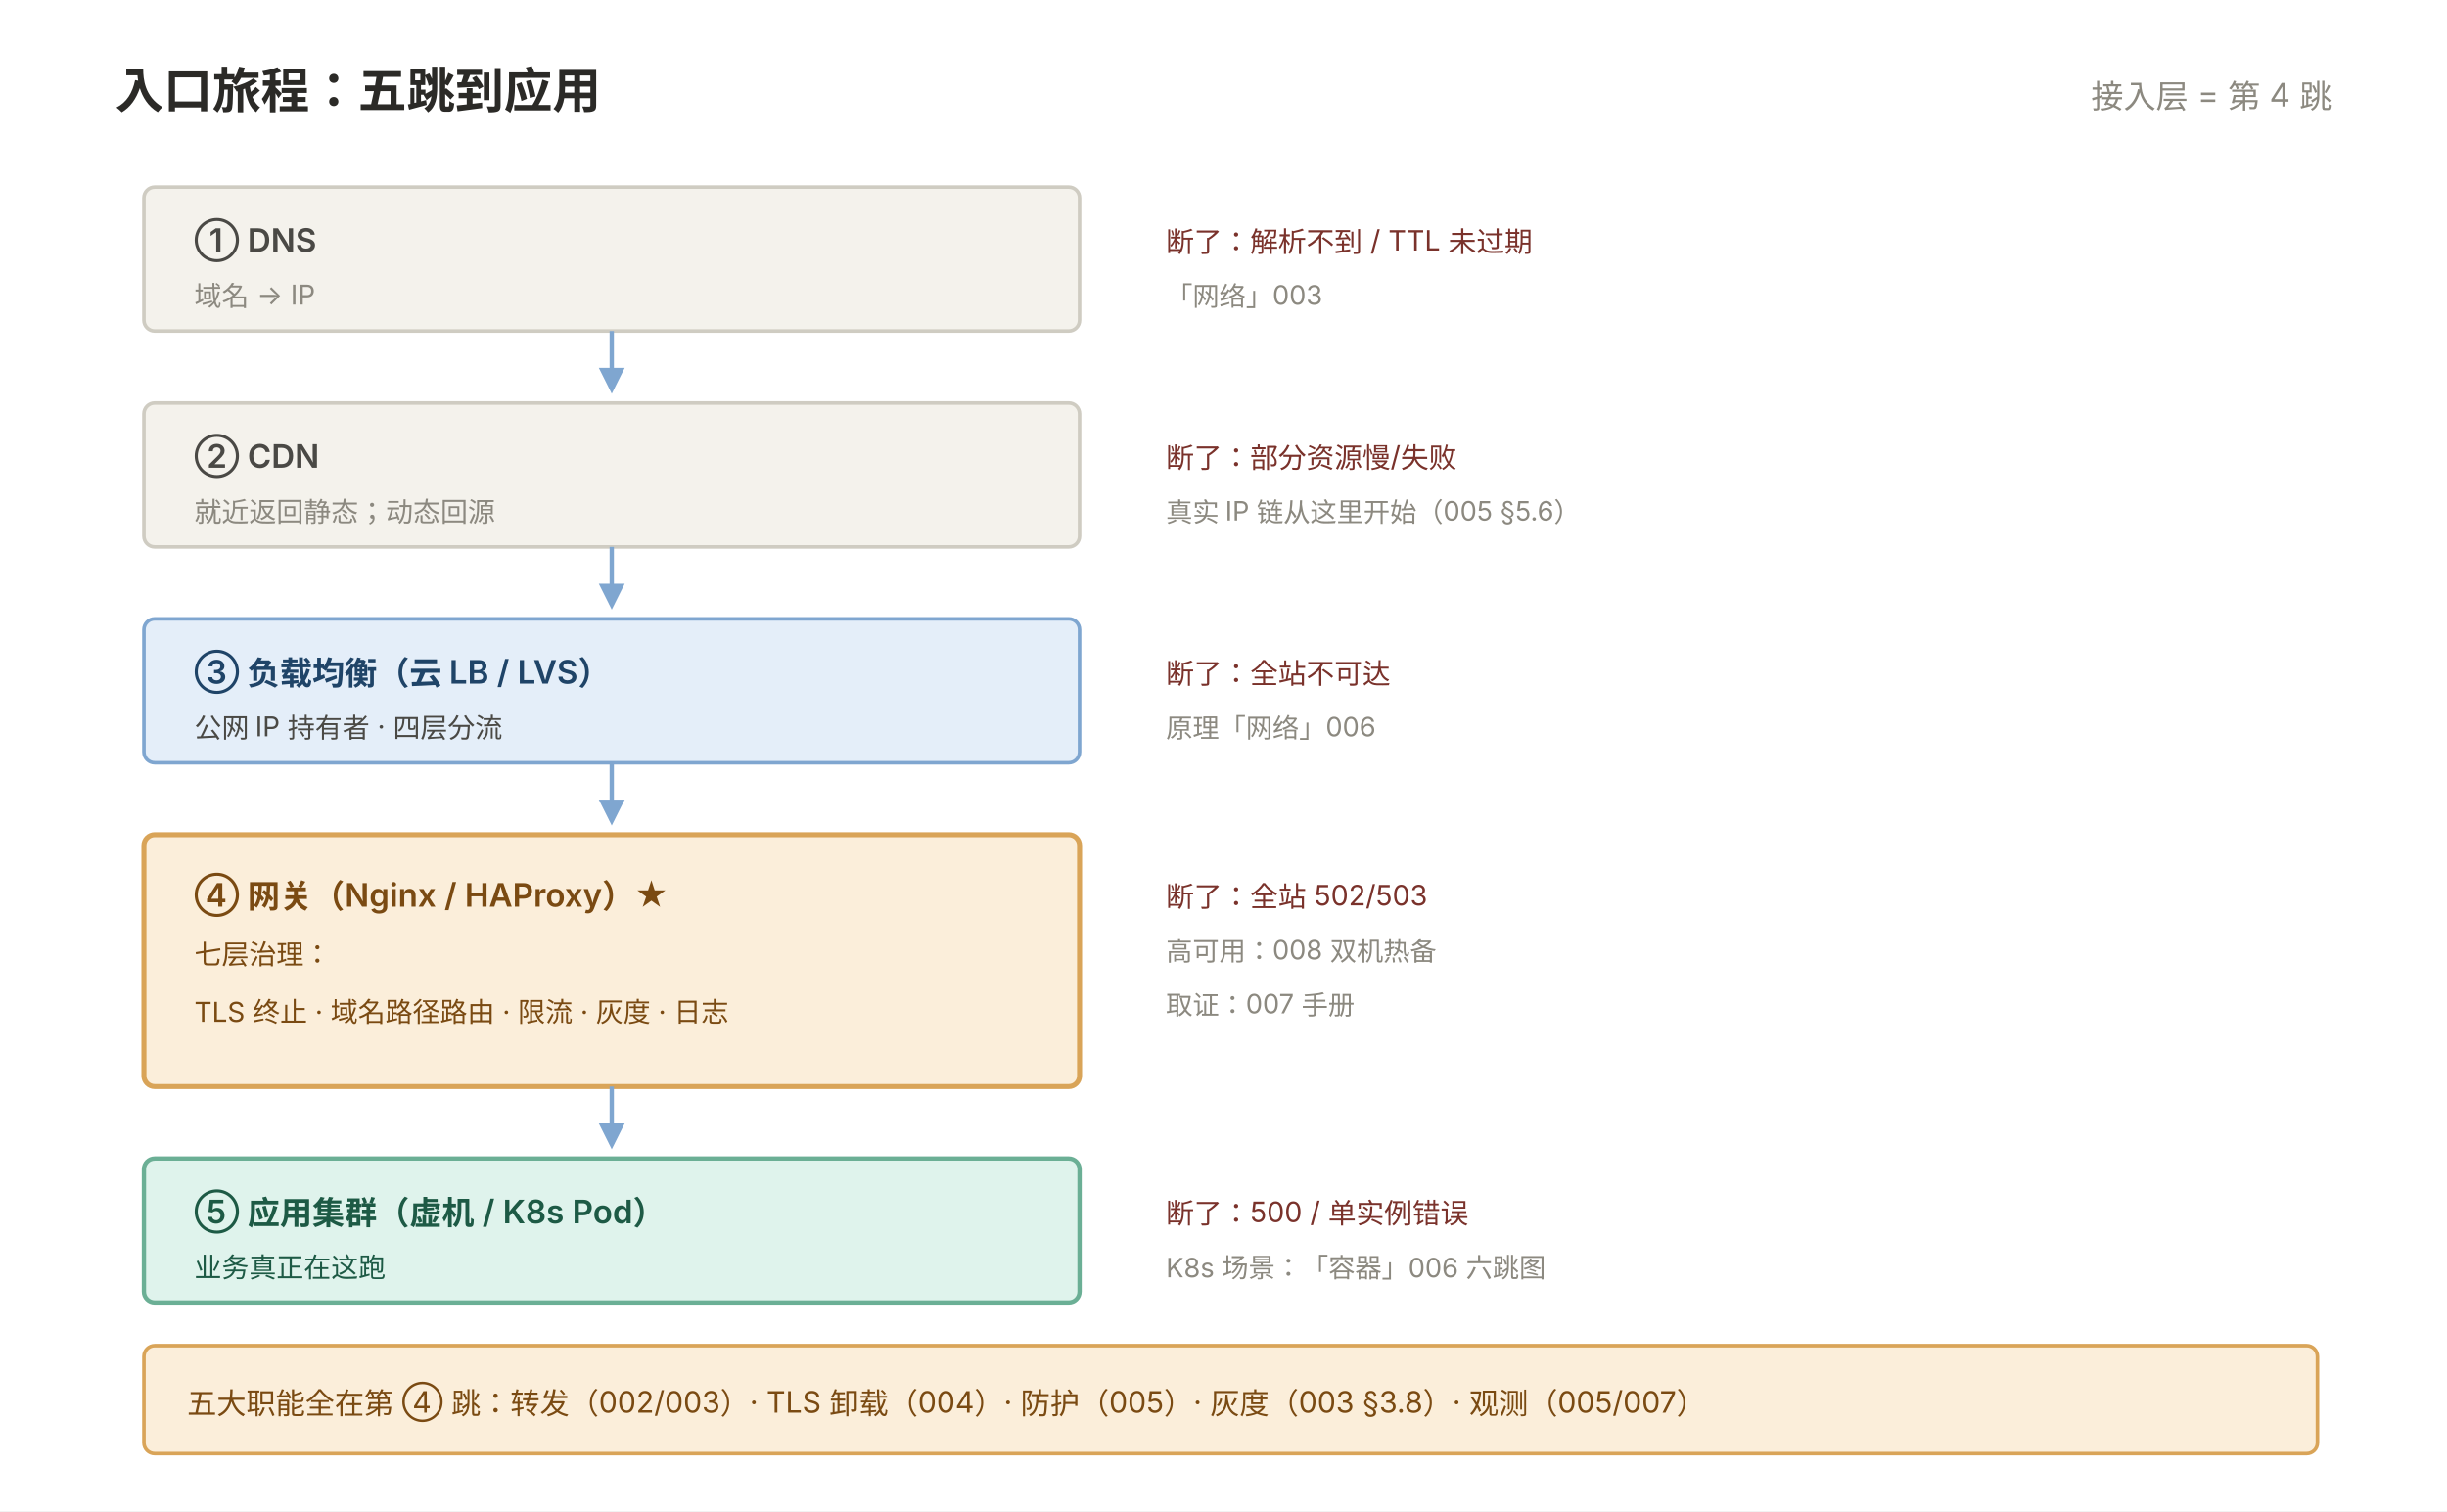
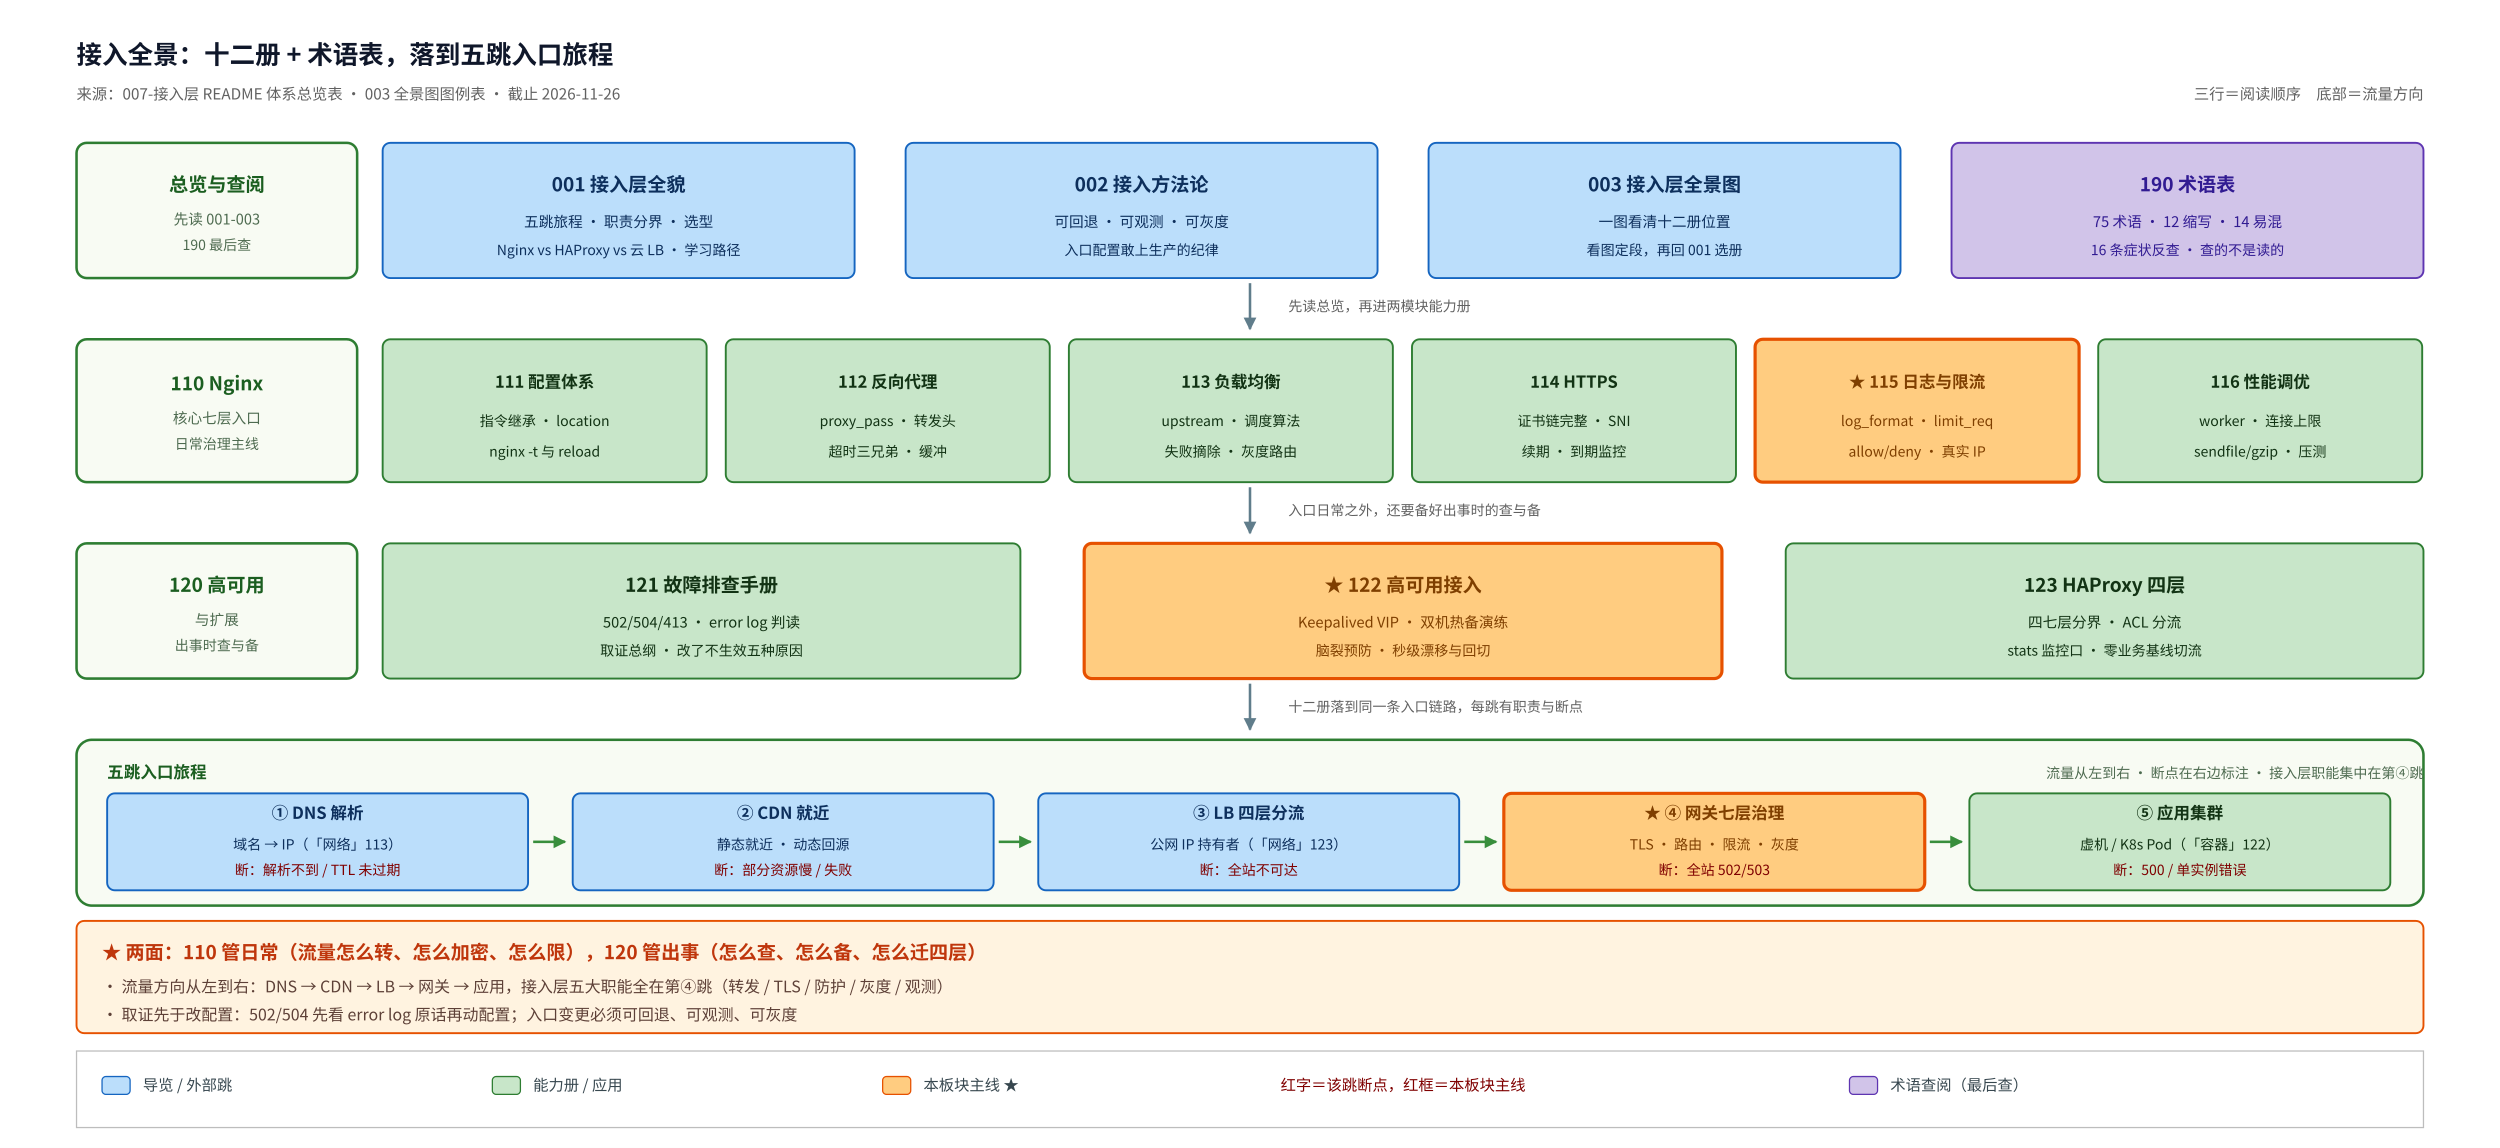
- <svg xmlns="http://www.w3.org/2000/svg" viewBox="0 0 1200 741.18" width="1200" height="741.18" font-family="-apple-system, 'Segoe UI', 'Microsoft YaHei', 'PingFang SC', sans-serif">
-   <g transform="scale(1.764706)">
-     <rect width="680" height="420" fill="#FFFFFF" />
-     <text x="32" y="30" font-size="13.5" font-weight="600" fill="#2B2A27">入口旅程：五跳到应用</text>
-     <text x="648" y="30" font-size="9" fill="#8C8980" text-anchor="end">接入层 = 第 4 跳</text>
-     <defs>
-       <marker id="c0Blue" viewBox="0 0 10 10" refX="8" refY="5" markerWidth="6" markerHeight="6" orient="auto">
-         <path d="M0,0 L10,5 L0,10 z" fill="#7FA6D0" />
-       </marker>
-     </defs>
-     <rect x="40" y="52" width="260" height="40" rx="3" fill="#F4F2EC" stroke="#CFCCC2" stroke-width="1" />
-     <text x="54" y="70" font-size="9" font-weight="600" fill="#4A4945">① DNS</text>
-     <text x="54" y="85" font-size="7.6" fill="#8C8980">域名 → IP</text>
-     <text x="324" y="70" font-size="7.8" fill="#7A322B">断了：解析不到 / TTL 未过期</text>
-     <text x="324" y="85" font-size="7.4" fill="#8C8980">「网络」003</text>
-     <line x1="170" y1="92" x2="170" y2="108" stroke="#7FA6D0" stroke-width="1.2" marker-end="url(#c0Blue)" />
-     <rect x="40" y="112" width="260" height="40" rx="3" fill="#F4F2EC" stroke="#CFCCC2" stroke-width="1" />
-     <text x="54" y="130" font-size="9" font-weight="600" fill="#4A4945">② CDN</text>
-     <text x="54" y="145" font-size="7.6" fill="#8C8980">就近返回静态；动态回源</text>
-     <text x="324" y="130" font-size="7.8" fill="#7A322B">断了：部分资源慢/失败</text>
-     <text x="324" y="145" font-size="7.4" fill="#8C8980">真实 IP 链从这里开始（005 §5.6）</text>
-     <line x1="170" y1="152" x2="170" y2="168" stroke="#7FA6D0" stroke-width="1.2" marker-end="url(#c0Blue)" />
-     <rect x="40" y="172" width="260" height="40" rx="3" fill="#E4EEF9" stroke="#7FA6D0" stroke-width="1" />
-     <text x="54" y="190" font-size="9" font-weight="600" fill="#1F4468">③ 负载均衡（云 LB / LVS）</text>
-     <text x="54" y="205" font-size="7.6" fill="#4A4945">公网 IP 持有者 · 四层分流</text>
-     <text x="324" y="190" font-size="7.8" fill="#7A322B">断了：全站不可达</text>
-     <text x="324" y="205" font-size="7.4" fill="#8C8980">原理「网络」006</text>
-     <line x1="170" y1="212" x2="170" y2="228" stroke="#7FA6D0" stroke-width="1.2" marker-end="url(#c0Blue)" />
-     <rect x="40" y="232" width="260" height="70" rx="3" fill="#FBEEDA" stroke="#D9A458" stroke-width="1.4" />
-     <text x="54" y="252" font-size="9" font-weight="600" fill="#7A4A12">④ 网关（Nginx / HAProxy）★</text>
-     <text x="54" y="268" font-size="7.6" fill="#7A4A12">七层治理：</text>
-     <text x="54" y="284" font-size="7.6" fill="#7A4A12">TLS 终止 · 域名路径路由 · 限流 · 灰度 · 日志</text>
-     <text x="324" y="252" font-size="7.8" fill="#7A322B">断了：全站 502/503</text>
-     <text x="324" y="267" font-size="7.4" fill="#8C8980">高可用：008 双机热备</text>
-     <text x="324" y="282" font-size="7.4" fill="#8C8980">取证：007 手册</text>
-     <line x1="170" y1="302" x2="170" y2="318" stroke="#7FA6D0" stroke-width="1.2" marker-end="url(#c0Blue)" />
-     <rect x="40" y="322" width="260" height="40" rx="3" fill="#DFF3EC" stroke="#6BAF95" stroke-width="1.2" />
-     <text x="54" y="340" font-size="9" font-weight="600" fill="#1D5A45">⑤ 应用集群（虚机 / K8s Pod）</text>
-     <text x="54" y="355" font-size="7.6" fill="#1D5A45">业务真正在这跑</text>
-     <text x="324" y="340" font-size="7.8" fill="#7A322B">断了：500 / 单实例错误</text>
-     <text x="324" y="355" font-size="7.4" fill="#8C8980">K8s 场景：「容器」006 六跳图</text>
-     <rect x="40" y="374" width="604" height="30" rx="3" fill="#FBEEDA" stroke="#D9A458" stroke-width="1" />
-     <text x="52" y="393" font-size="8.2" fill="#7A4A12">五大职能全在第 ④ 跳：转发（002/003）· TLS 卸载（004）· 防护（005）· 灰度（003 §3.8）· 观测（005/007）</text>
-   </g>
+ <svg xmlns="http://www.w3.org/2000/svg" viewBox="0 0 1960 900" font-family="'Microsoft YaHei','PingFang SC','Noto Sans CJK SC',sans-serif">
+   <rect x="0" y="0" width="1960" height="900" fill="#ffffff" />
+   <defs>
+     <marker id="arrow" viewBox="0 0 10 10" refX="9" refY="5" markerWidth="10" markerHeight="10" markerUnits="userSpaceOnUse" orient="auto-start-reverse">
+       <path d="M 0 0 L 10 5 L 0 10 z" fill="#607d8b" />
+     </marker>
+     <marker id="arrowGreen" viewBox="0 0 10 10" refX="9" refY="5" markerWidth="10" markerHeight="10" markerUnits="userSpaceOnUse" orient="auto-start-reverse">
+       <path d="M 0 0 L 10 5 L 0 10 z" fill="#388e3c" />
+     </marker>
+   </defs>
+   <text x="60" y="50" font-size="20" font-weight="bold" fill="#0f172a">接入全景：十二册 + 术语表，落到五跳入口旅程</text>
+   <text x="60" y="78" font-size="12" fill="#616161">来源：007-接入层 README 体系总览表 · 003 全景图图例表 · 截止 2026-11-26</text>
+   <text x="1900" y="78" font-size="12" fill="#616161" text-anchor="end">三行＝阅读顺序　底部＝流量方向</text>
+   <rect x="60" y="112" width="220" height="106" rx="8" fill="#f1f8e9" fill-opacity="0.55" stroke="#2e7d32" stroke-width="2" />
+   <text x="170" y="150" font-size="15" font-weight="bold" fill="#1b5e20" text-anchor="middle">总览与查阅</text>
+   <text x="170" y="176" font-size="11.5" fill="#4e6b50" text-anchor="middle">先读 001-003</text>
+   <text x="170" y="196" font-size="11" fill="#4e6b50" text-anchor="middle">190 最后查</text>
+   <rect x="300" y="112" width="370" height="106" rx="6" fill="#bbdefb" stroke="#1565c0" stroke-width="1.5" />
+   <text x="485" y="150" font-size="15" font-weight="bold" fill="#0d2f5c" text-anchor="middle">001 接入层全貌</text>
+   <text x="485" y="178" font-size="11.5" fill="#0d2f5c" text-anchor="middle">五跳旅程 · 职责分界 · 选型</text>
+   <text x="485" y="200" font-size="11" fill="#0d2f5c" text-anchor="middle">Nginx vs HAProxy vs 云 LB · 学习路径</text>
+   <rect x="710" y="112" width="370" height="106" rx="6" fill="#bbdefb" stroke="#1565c0" stroke-width="1.5" />
+   <text x="895" y="150" font-size="15" font-weight="bold" fill="#0d2f5c" text-anchor="middle">002 接入方法论</text>
+   <text x="895" y="178" font-size="11.5" fill="#0d2f5c" text-anchor="middle">可回退 · 可观测 · 可灰度</text>
+   <text x="895" y="200" font-size="11" fill="#0d2f5c" text-anchor="middle">入口配置敢上生产的纪律</text>
+   <rect x="1120" y="112" width="370" height="106" rx="6" fill="#bbdefb" stroke="#1565c0" stroke-width="1.5" />
+   <text x="1305" y="150" font-size="15" font-weight="bold" fill="#0d2f5c" text-anchor="middle">003 接入层全景图</text>
+   <text x="1305" y="178" font-size="11.5" fill="#0d2f5c" text-anchor="middle">一图看清十二册位置</text>
+   <text x="1305" y="200" font-size="11" fill="#0d2f5c" text-anchor="middle">看图定段，再回 001 选册</text>
+   <rect x="1530" y="112" width="370" height="106" rx="6" fill="#d1c4e9" stroke="#5e35b1" stroke-width="1.5" />
+   <text x="1715" y="150" font-size="15" font-weight="bold" fill="#311b92" text-anchor="middle">190 术语表</text>
+   <text x="1715" y="178" font-size="11.5" fill="#311b92" text-anchor="middle">75 术语 · 12 缩写 · 14 易混</text>
+   <text x="1715" y="200" font-size="11" fill="#311b92" text-anchor="middle">16 条症状反查 · 查的不是读的</text>
+   <line x1="980" y1="222" x2="980" y2="258" stroke="#607d8b" stroke-width="2" marker-end="url(#arrow)" />
+   <text x="1010" y="244" font-size="11" fill="#616161">先读总览，再进两模块能力册</text>
+   <rect x="60" y="266" width="220" height="112" rx="8" fill="#f1f8e9" fill-opacity="0.55" stroke="#2e7d32" stroke-width="2" />
+   <text x="170" y="306" font-size="15" font-weight="bold" fill="#1b5e20" text-anchor="middle">110 Nginx</text>
+   <text x="170" y="332" font-size="11.5" fill="#4e6b50" text-anchor="middle">核心七层入口</text>
+   <text x="170" y="352" font-size="11" fill="#4e6b50" text-anchor="middle">日常治理主线</text>
+   <rect x="300" y="266" width="254" height="112" rx="6" fill="#c8e6c9" stroke="#2e7d32" stroke-width="1.5" />
+   <text x="427" y="304" font-size="13" font-weight="bold" fill="#123314" text-anchor="middle">111 配置体系</text>
+   <text x="427" y="334" font-size="11" fill="#123314" text-anchor="middle">指令继承 · location</text>
+   <text x="427" y="358" font-size="11" fill="#123314" text-anchor="middle">nginx -t 与 reload</text>
+   <rect x="569" y="266" width="254" height="112" rx="6" fill="#c8e6c9" stroke="#2e7d32" stroke-width="1.5" />
+   <text x="696" y="304" font-size="13" font-weight="bold" fill="#123314" text-anchor="middle">112 反向代理</text>
+   <text x="696" y="334" font-size="11" fill="#123314" text-anchor="middle">proxy_pass · 转发头</text>
+   <text x="696" y="358" font-size="11" fill="#123314" text-anchor="middle">超时三兄弟 · 缓冲</text>
+   <rect x="838" y="266" width="254" height="112" rx="6" fill="#c8e6c9" stroke="#2e7d32" stroke-width="1.5" />
+   <text x="965" y="304" font-size="13" font-weight="bold" fill="#123314" text-anchor="middle">113 负载均衡</text>
+   <text x="965" y="334" font-size="11" fill="#123314" text-anchor="middle">upstream · 调度算法</text>
+   <text x="965" y="358" font-size="11" fill="#123314" text-anchor="middle">失败摘除 · 灰度路由</text>
+   <rect x="1107" y="266" width="254" height="112" rx="6" fill="#c8e6c9" stroke="#2e7d32" stroke-width="1.5" />
+   <text x="1234" y="304" font-size="13" font-weight="bold" fill="#123314" text-anchor="middle">114 HTTPS</text>
+   <text x="1234" y="334" font-size="11" fill="#123314" text-anchor="middle">证书链完整 · SNI</text>
+   <text x="1234" y="358" font-size="11" fill="#123314" text-anchor="middle">续期 · 到期监控</text>
+   <rect x="1376" y="266" width="254" height="112" rx="6" fill="#ffcc80" stroke="#e65100" stroke-width="2.5" />
+   <text x="1503" y="304" font-size="13" font-weight="bold" fill="#7f3f00" text-anchor="middle">★ 115 日志与限流</text>
+   <text x="1503" y="334" font-size="11" fill="#7f3f00" text-anchor="middle">log_format · limit_req</text>
+   <text x="1503" y="358" font-size="11" fill="#7f3f00" text-anchor="middle">allow/deny · 真实 IP</text>
+   <rect x="1645" y="266" width="254" height="112" rx="6" fill="#c8e6c9" stroke="#2e7d32" stroke-width="1.5" />
+   <text x="1772" y="304" font-size="13" font-weight="bold" fill="#123314" text-anchor="middle">116 性能调优</text>
+   <text x="1772" y="334" font-size="11" fill="#123314" text-anchor="middle">worker · 连接上限</text>
+   <text x="1772" y="358" font-size="11" fill="#123314" text-anchor="middle">sendfile/gzip · 压测</text>
+   <line x1="980" y1="382" x2="980" y2="418" stroke="#607d8b" stroke-width="2" marker-end="url(#arrow)" />
+   <text x="1010" y="404" font-size="11" fill="#616161">入口日常之外，还要备好出事时的查与备</text>
+   <rect x="60" y="426" width="220" height="106" rx="8" fill="#f1f8e9" fill-opacity="0.55" stroke="#2e7d32" stroke-width="2" />
+   <text x="170" y="464" font-size="15" font-weight="bold" fill="#1b5e20" text-anchor="middle">120 高可用</text>
+   <text x="170" y="490" font-size="11.5" fill="#4e6b50" text-anchor="middle">与扩展</text>
+   <text x="170" y="510" font-size="11" fill="#4e6b50" text-anchor="middle">出事时查与备</text>
+   <rect x="300" y="426" width="500" height="106" rx="6" fill="#c8e6c9" stroke="#2e7d32" stroke-width="1.5" />
+   <text x="550" y="464" font-size="15" font-weight="bold" fill="#123314" text-anchor="middle">121 故障排查手册</text>
+   <text x="550" y="492" font-size="11.5" fill="#123314" text-anchor="middle">502/504/413 · error log 判读</text>
+   <text x="550" y="514" font-size="11" fill="#123314" text-anchor="middle">取证总纲 · 改了不生效五种原因</text>
+   <rect x="850" y="426" width="500" height="106" rx="6" fill="#ffcc80" stroke="#e65100" stroke-width="2.5" />
+   <text x="1100" y="464" font-size="15" font-weight="bold" fill="#7f3f00" text-anchor="middle">★ 122 高可用接入</text>
+   <text x="1100" y="492" font-size="11.5" fill="#7f3f00" text-anchor="middle">Keepalived VIP · 双机热备演练</text>
+   <text x="1100" y="514" font-size="11" fill="#7f3f00" text-anchor="middle">脑裂预防 · 秒级漂移与回切</text>
+   <rect x="1400" y="426" width="500" height="106" rx="6" fill="#c8e6c9" stroke="#2e7d32" stroke-width="1.5" />
+   <text x="1650" y="464" font-size="15" font-weight="bold" fill="#123314" text-anchor="middle">123 HAProxy 四层</text>
+   <text x="1650" y="492" font-size="11.5" fill="#123314" text-anchor="middle">四七层分界 · ACL 分流</text>
+   <text x="1650" y="514" font-size="11" fill="#123314" text-anchor="middle">stats 监控口 · 零业务基线切流</text>
+   <line x1="980" y1="536" x2="980" y2="572" stroke="#607d8b" stroke-width="2" marker-end="url(#arrow)" />
+   <text x="1010" y="558" font-size="11" fill="#616161">十二册落到同一条入口链路，每跳有职责与断点</text>
+   <rect x="60" y="580" width="1840" height="130" rx="12" fill="#f1f8e9" fill-opacity="0.55" stroke="#2e7d32" stroke-width="2" />
+   <text x="84" y="610" font-size="13" font-weight="bold" fill="#1b5e20">五跳入口旅程</text>
+   <text x="1900" y="610" font-size="11" fill="#4e6b50" text-anchor="end">流量从左到右 · 断点在右边标注 · 接入层职能集中在第④跳</text>
+   <rect x="84" y="622" width="330" height="76" rx="6" fill="#bbdefb" stroke="#1565c0" stroke-width="1.5" />
+   <text x="249" y="642" font-size="13" font-weight="bold" fill="#0d2f5c" text-anchor="middle">① DNS 解析</text>
+   <text x="249" y="666" font-size="11" fill="#0d2f5c" text-anchor="middle">域名 → IP（「网络」113）</text>
+   <text x="249" y="686" font-size="11" fill="#7f0000" text-anchor="middle">断：解析不到 / TTL 未过期</text>
+   <rect x="449" y="622" width="330" height="76" rx="6" fill="#bbdefb" stroke="#1565c0" stroke-width="1.5" />
+   <text x="614" y="642" font-size="13" font-weight="bold" fill="#0d2f5c" text-anchor="middle">② CDN 就近</text>
+   <text x="614" y="666" font-size="11" fill="#0d2f5c" text-anchor="middle">静态就近 · 动态回源</text>
+   <text x="614" y="686" font-size="11" fill="#7f0000" text-anchor="middle">断：部分资源慢 / 失败</text>
+   <rect x="814" y="622" width="330" height="76" rx="6" fill="#bbdefb" stroke="#1565c0" stroke-width="1.5" />
+   <text x="979" y="642" font-size="13" font-weight="bold" fill="#0d2f5c" text-anchor="middle">③ LB 四层分流</text>
+   <text x="979" y="666" font-size="11" fill="#0d2f5c" text-anchor="middle">公网 IP 持有者（「网络」123）</text>
+   <text x="979" y="686" font-size="11" fill="#7f0000" text-anchor="middle">断：全站不可达</text>
+   <rect x="1179" y="622" width="330" height="76" rx="6" fill="#ffcc80" stroke="#e65100" stroke-width="2.5" />
+   <text x="1344" y="642" font-size="13" font-weight="bold" fill="#7f3f00" text-anchor="middle">★ ④ 网关七层治理</text>
+   <text x="1344" y="666" font-size="11" fill="#7f3f00" text-anchor="middle">TLS · 路由 · 限流 · 灰度</text>
+   <text x="1344" y="686" font-size="11" fill="#7f0000" text-anchor="middle">断：全站 502/503</text>
+   <rect x="1544" y="622" width="330" height="76" rx="6" fill="#c8e6c9" stroke="#2e7d32" stroke-width="1.5" />
+   <text x="1709" y="642" font-size="13" font-weight="bold" fill="#123314" text-anchor="middle">⑤ 应用集群</text>
+   <text x="1709" y="666" font-size="11" fill="#123314" text-anchor="middle">虚机 / K8s Pod（「容器」122）</text>
+   <text x="1709" y="686" font-size="11" fill="#7f0000" text-anchor="middle">断：500 / 单实例错误</text>
+   <line x1="418" y1="660" x2="443" y2="660" stroke="#388e3c" stroke-width="2" marker-end="url(#arrowGreen)" />
+   <line x1="783" y1="660" x2="808" y2="660" stroke="#388e3c" stroke-width="2" marker-end="url(#arrowGreen)" />
+   <line x1="1148" y1="660" x2="1173" y2="660" stroke="#388e3c" stroke-width="2" marker-end="url(#arrowGreen)" />
+   <line x1="1513" y1="660" x2="1538" y2="660" stroke="#388e3c" stroke-width="2" marker-end="url(#arrowGreen)" />
+   <rect x="60" y="722" width="1840" height="88" rx="6" fill="#fff3e0" stroke="#e65100" stroke-width="1.5" />
+   <text x="80" y="752" font-size="15" font-weight="bold" fill="#bf360c">★ 两面：110 管日常（流量怎么转、怎么加密、怎么限），120 管出事（怎么查、怎么备、怎么迁四层）</text>
+   <text x="80" y="778" font-size="12.5" fill="#5d4037">· 流量方向从左到右：DNS → CDN → LB → 网关 → 应用，接入层五大职能全在第④跳（转发 / TLS / 防护 / 灰度 / 观测）</text>
+   <text x="80" y="800" font-size="12.5" fill="#5d4037">· 取证先于改配置：502/504 先看 error log 原话再动配置；入口变更必须可回退、可观测、可灰度</text>
+   <rect x="60" y="824" width="1840" height="60" fill="#ffffff" stroke="#bdbdbd" stroke-width="1" />
+   <rect x="80" y="844" width="22" height="14" rx="3" fill="#bbdefb" stroke="#1565c0" stroke-width="1" />
+   <text x="112" y="855" font-size="12" fill="#37474f">导览 / 外部跳</text>
+   <rect x="386" y="844" width="22" height="14" rx="3" fill="#c8e6c9" stroke="#2e7d32" stroke-width="1" />
+   <text x="418" y="855" font-size="12" fill="#37474f">能力册 / 应用</text>
+   <rect x="692" y="844" width="22" height="14" rx="3" fill="#ffcc80" stroke="#e65100" stroke-width="1" />
+   <text x="724" y="855" font-size="12" fill="#37474f">本板块主线 ★</text>
+   <text x="1004" y="855" font-size="12" fill="#7f0000">红字＝该跳断点，红框＝本板块主线</text>
+   <rect x="1450" y="844" width="22" height="14" rx="3" fill="#d1c4e9" stroke="#5e35b1" stroke-width="1" />
+   <text x="1482" y="855" font-size="12" fill="#37474f">术语查阅（最后查）</text>
</svg>
